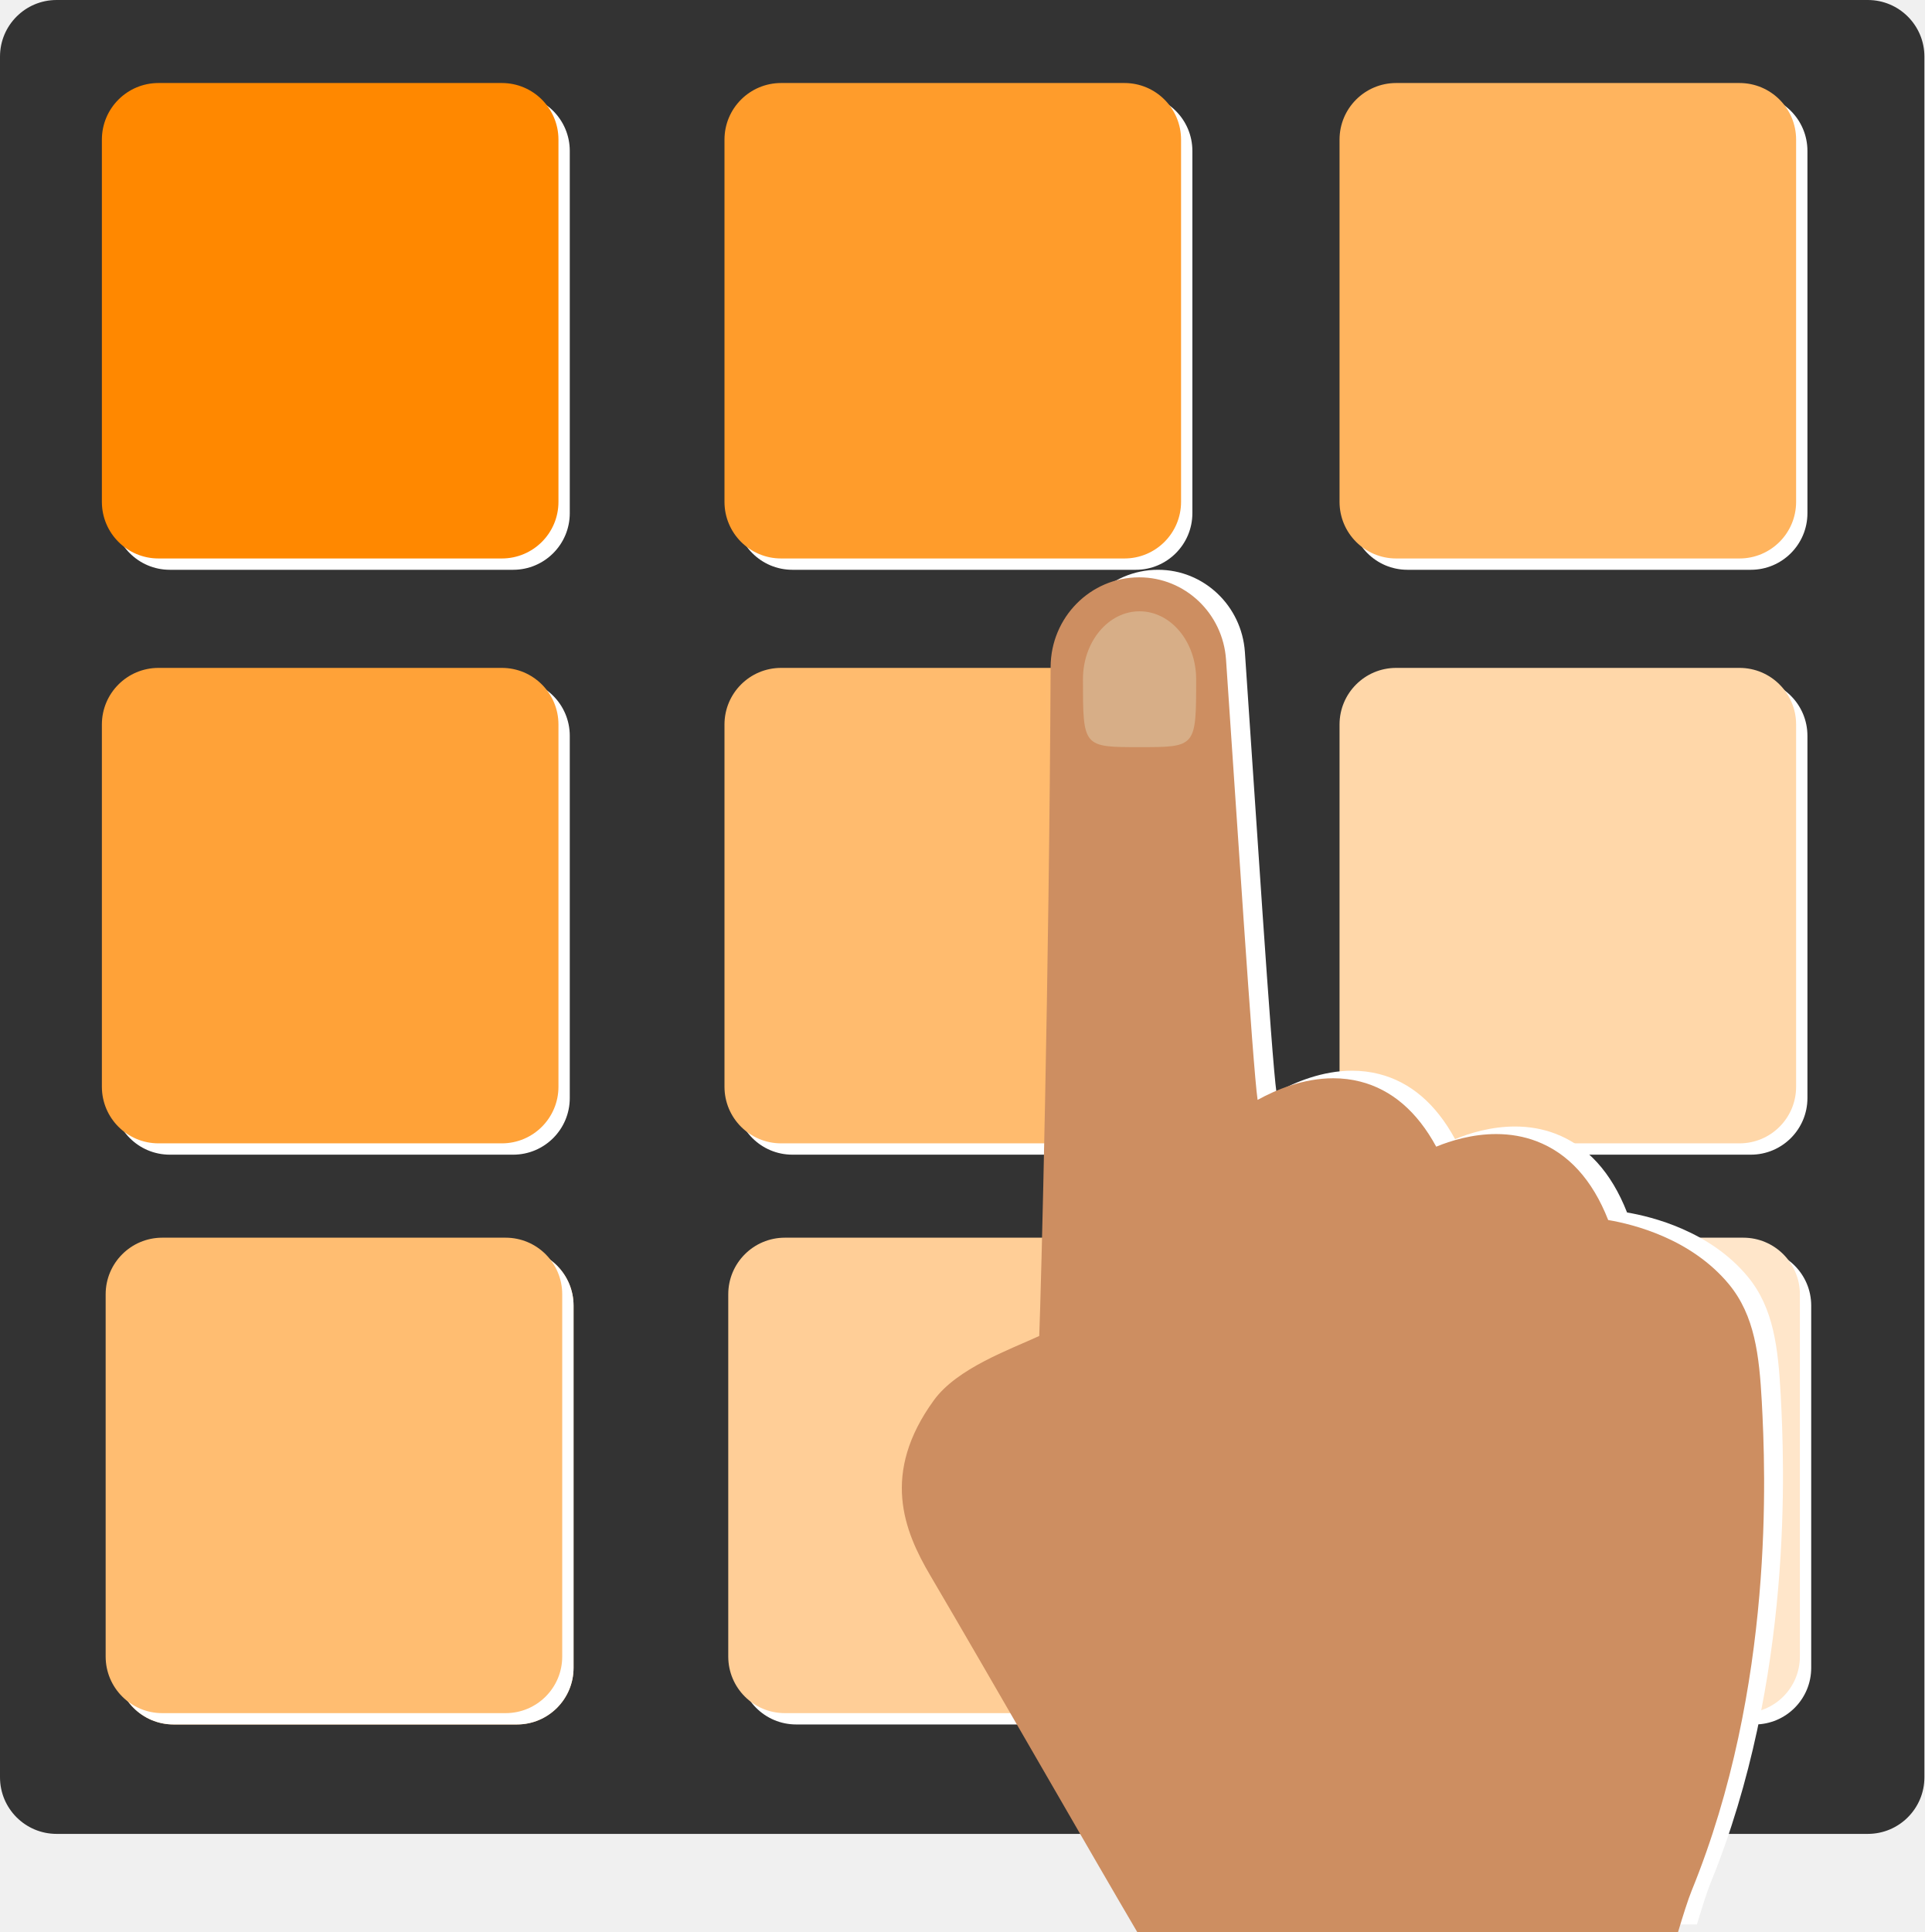
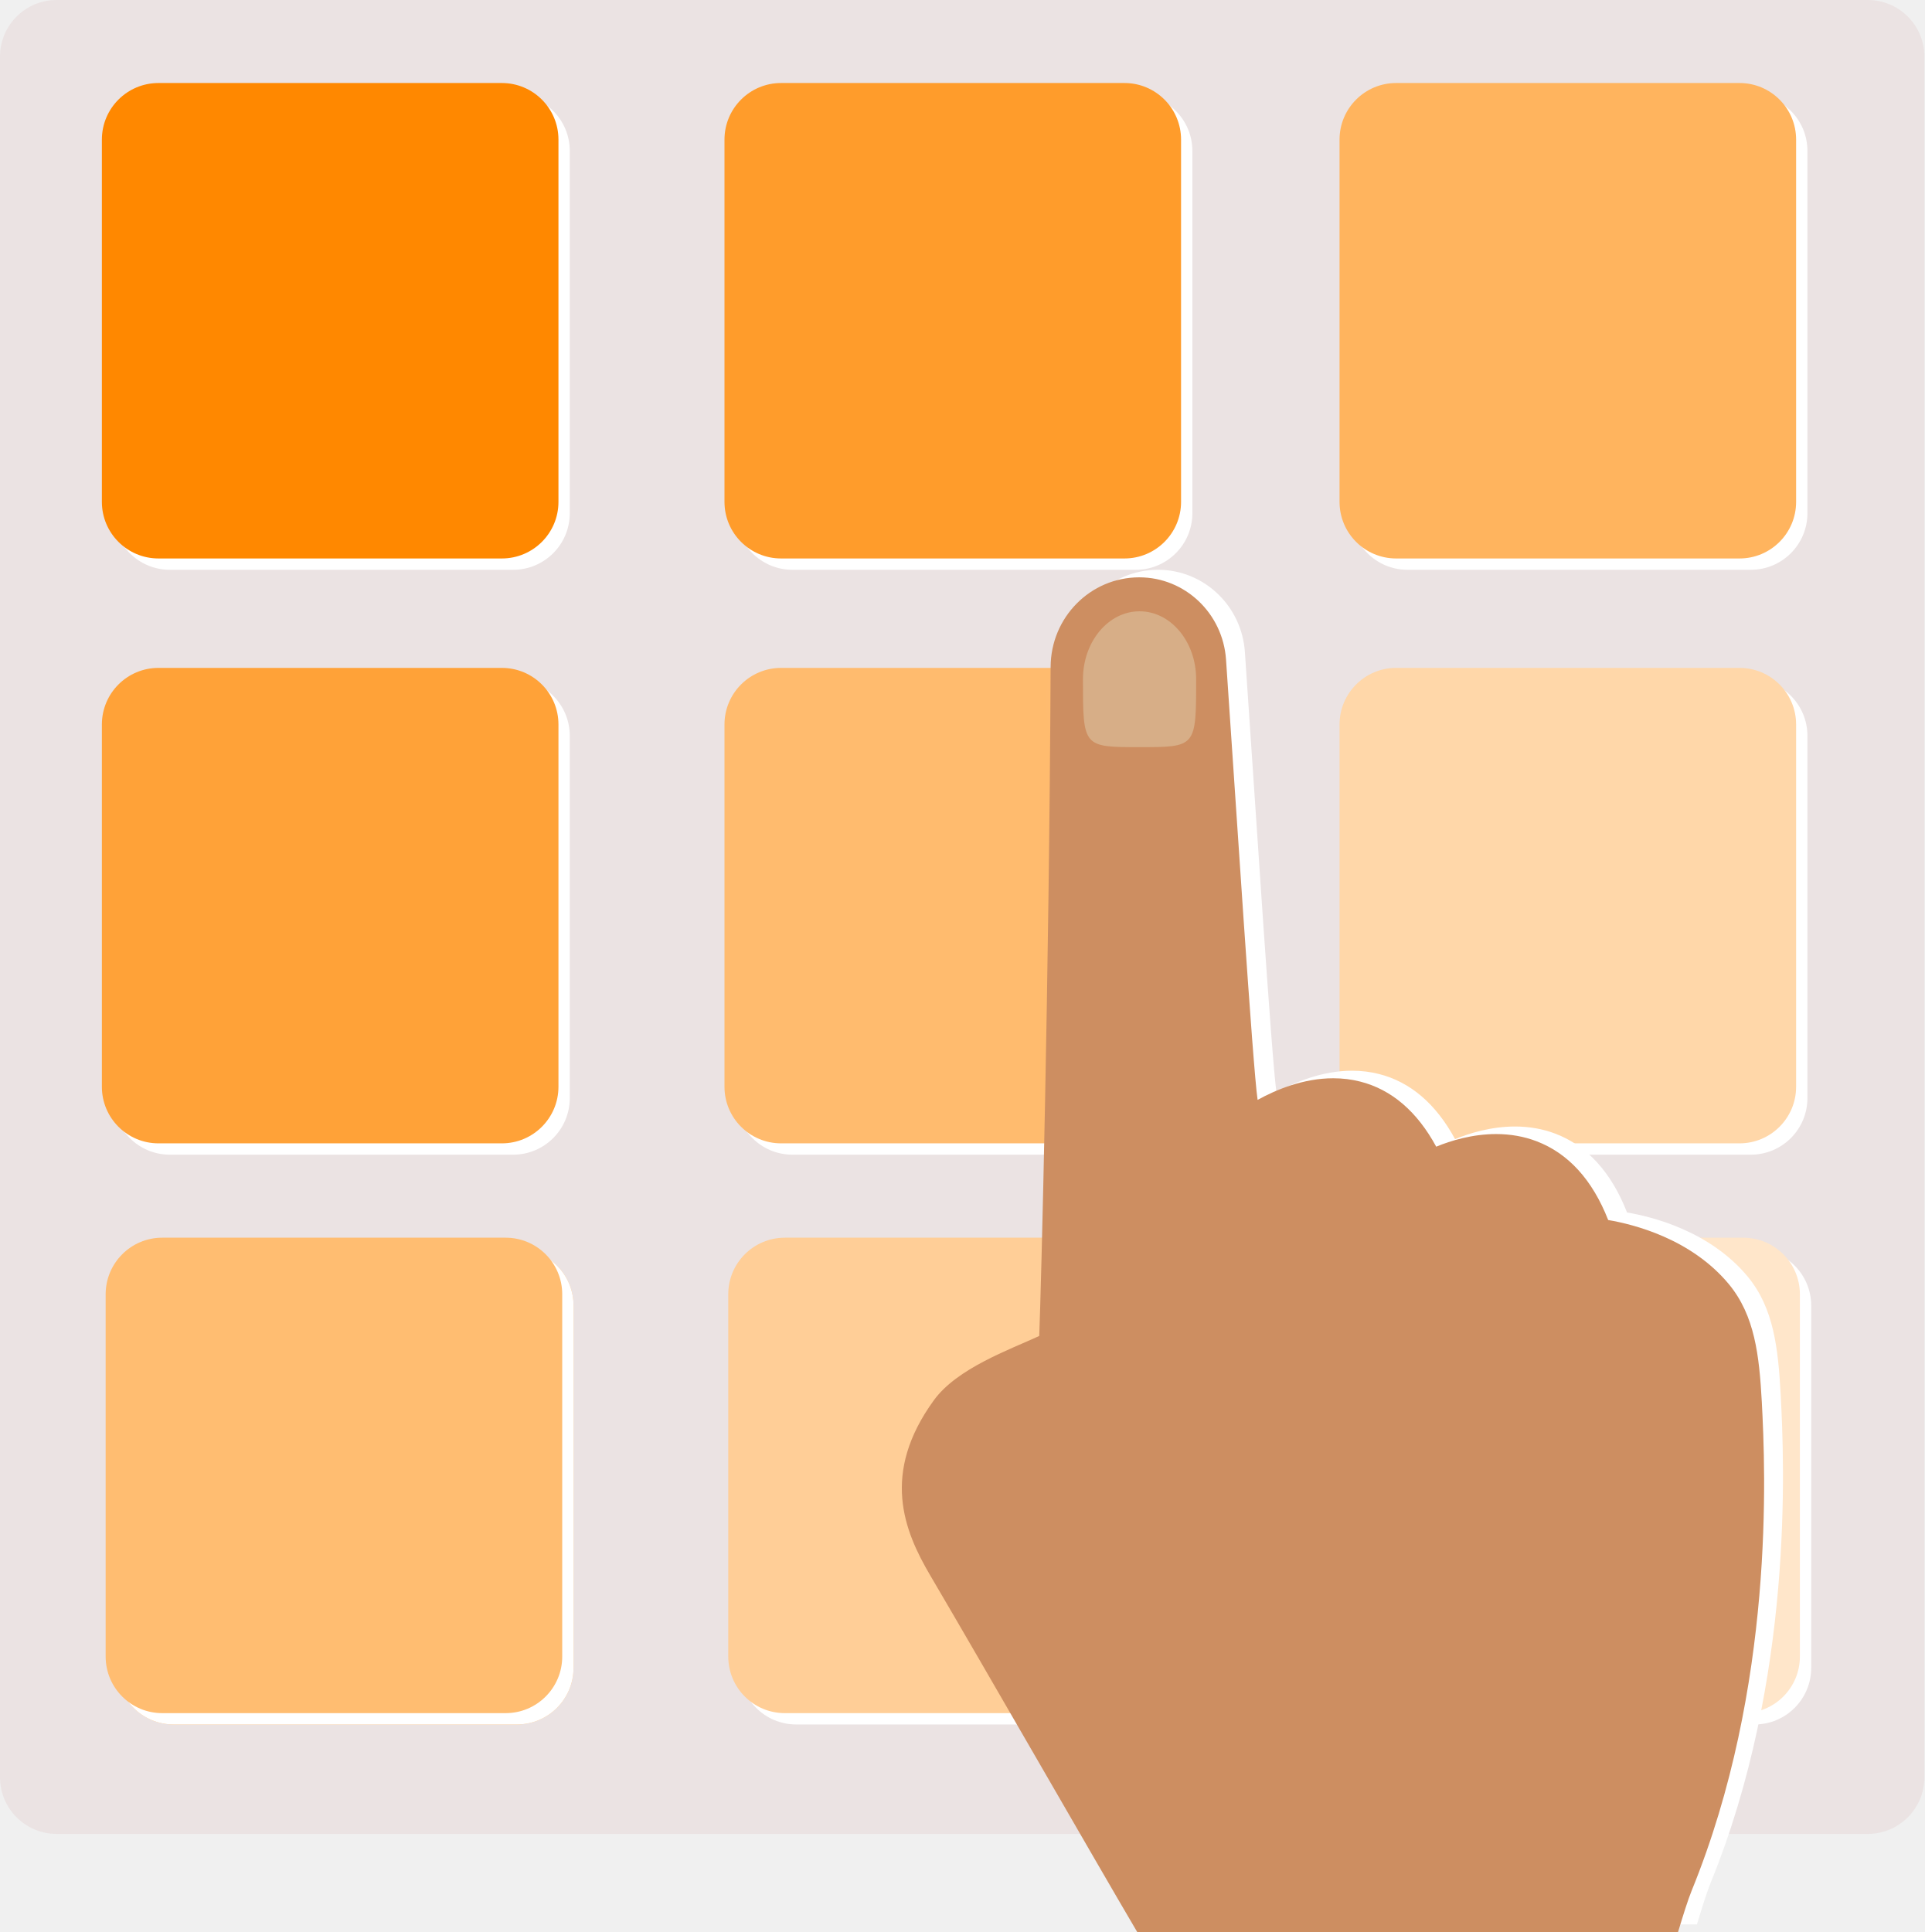
<svg xmlns="http://www.w3.org/2000/svg" width="510" height="512" viewBox="0 0 510 512" fill="none">
-   <rect width="510" height="486" rx="15" fill="#333333" />
+   <rect width="510" height="486" rx="15" fill="#EBE3E3" />
  <rect x="30" y="25" width="121" height="126" rx="15" fill="white" />
  <rect x="27" y="22" width="121" height="126" rx="15" fill="#FF8800" />
  <rect x="195" y="25" width="121" height="126" rx="15" fill="white" />
  <rect x="192" y="22" width="121" height="126" rx="15" fill="#FF9C2B" />
  <rect x="358" y="25" width="121" height="126" rx="15" fill="white" />
  <rect x="355" y="22" width="121" height="126" rx="15" fill="#FFB45E" />
  <rect x="30" y="180" width="121" height="126" rx="15" fill="white" />
  <rect x="27" y="177" width="121" height="126" rx="15" fill="#FFA238" />
  <rect x="195" y="180" width="121" height="126" rx="15" fill="white" />
  <rect x="192" y="177" width="121" height="126" rx="15" fill="#FFBB6E" />
  <rect x="358" y="180" width="121" height="126" rx="15" fill="white" />
  <rect x="355" y="177" width="121" height="126" rx="15" fill="#FFD7A9" />
  <rect x="31" y="331" width="121" height="126" rx="15" fill="#FFBD71" />
  <rect x="31" y="331" width="121" height="126" rx="15" fill="white" />
  <g filter="url(#filter0_d_68_2)">
    <circle cx="298" cy="182" r="16" fill="#D9D9D9" />
  </g>
  <rect x="28" y="328" width="121" height="126" rx="15" fill="#FFBD71" />
  <rect x="196" y="331" width="121" height="126" rx="15" fill="white" />
  <rect x="193" y="328" width="121" height="126" rx="15" fill="#FFCE97" />
  <rect x="359" y="331" width="121" height="126" rx="15" fill="white" />
  <rect x="356" y="328" width="121" height="126" rx="15" fill="#FFE6CA" />
  <path d="M449.713 509.999C450.982 505.767 452.372 501.357 453.301 499.085C475.39 444.969 472.884 387.792 471.905 369.476C471.226 357.113 470.034 346.672 463.232 338.385C453.187 326.22 437.778 322.433 431.197 321.319C427.016 310.656 420.625 303.644 412.183 300.431C408.884 299.173 405.284 298.537 401.509 298.537C395.161 298.537 389.455 300.303 385.619 301.88C380.548 292.535 373.779 286.741 365.484 284.63C363.208 284.045 360.798 283.75 358.328 283.75C350.428 283.75 343.199 286.774 338.286 289.481C337.008 280.848 332.555 211.05 329.917 172.781C329.075 160.528 319.034 151 306.928 151H306.912C293.98 151 283.486 161.609 283.433 174.729C283.037 257.692 280.914 339.636 280.416 352.049C272.476 355.714 258.647 360.607 252.494 369.076C238.422 388.448 244.544 403.632 251.521 415.485C267.271 442.276 294.697 490.161 306.378 509.999H449.713Z" fill="white" />
  <path d="M444.713 511.999C445.982 507.767 447.372 503.357 448.301 501.085C470.39 446.969 467.884 389.792 466.905 371.476C466.226 359.113 465.034 348.672 458.232 340.385C448.187 328.22 432.778 324.433 426.197 323.319C422.016 312.656 415.625 305.644 407.183 302.431C403.884 301.173 400.284 300.537 396.509 300.537C390.161 300.537 384.455 302.303 380.619 303.88C375.548 294.535 368.779 288.741 360.484 286.63C358.208 286.045 355.798 285.75 353.328 285.75C345.428 285.75 338.199 288.774 333.286 291.481C332.008 282.848 327.555 213.05 324.917 174.781C324.075 162.528 314.034 153 301.928 153H301.912C288.98 153 278.486 163.609 278.433 176.729C278.037 259.692 275.914 341.636 275.416 354.049C267.476 357.714 253.647 362.607 247.494 371.076C233.422 390.448 239.544 405.632 246.521 417.485C262.271 444.276 289.697 492.161 301.378 511.999H444.713Z" fill="#CD8E61" />
  <path d="M317 180C317 198 317 198 302 198C287 198 287 198 287 180C287 170.059 293.716 162 302 162C310.284 162 317 170.059 317 180Z" fill="#D7AE87" />
  <defs>
    <filter id="filter0_d_68_2" x="179" y="67" width="238" height="238" filterUnits="userSpaceOnUse" color-interpolation-filters="sRGB">
      <feFlood flood-opacity="0" result="BackgroundImageFix" />
      <feColorMatrix in="SourceAlpha" type="matrix" values="0 0 0 0 0 0 0 0 0 0 0 0 0 0 0 0 0 0 127 0" result="hardAlpha" />
      <feMorphology radius="100" operator="dilate" in="SourceAlpha" result="effect1_dropShadow_68_2" />
      <feOffset dy="4" />
      <feGaussianBlur stdDeviation="1.5" />
      <feComposite in2="hardAlpha" operator="out" />
      <feColorMatrix type="matrix" values="0 0 0 0 1 0 0 0 0 1 0 0 0 0 1 0 0 0 0.05 0" />
      <feBlend mode="normal" in2="BackgroundImageFix" result="effect1_dropShadow_68_2" />
      <feBlend mode="normal" in="SourceGraphic" in2="effect1_dropShadow_68_2" result="shape" />
    </filter>
  </defs>
</svg>
